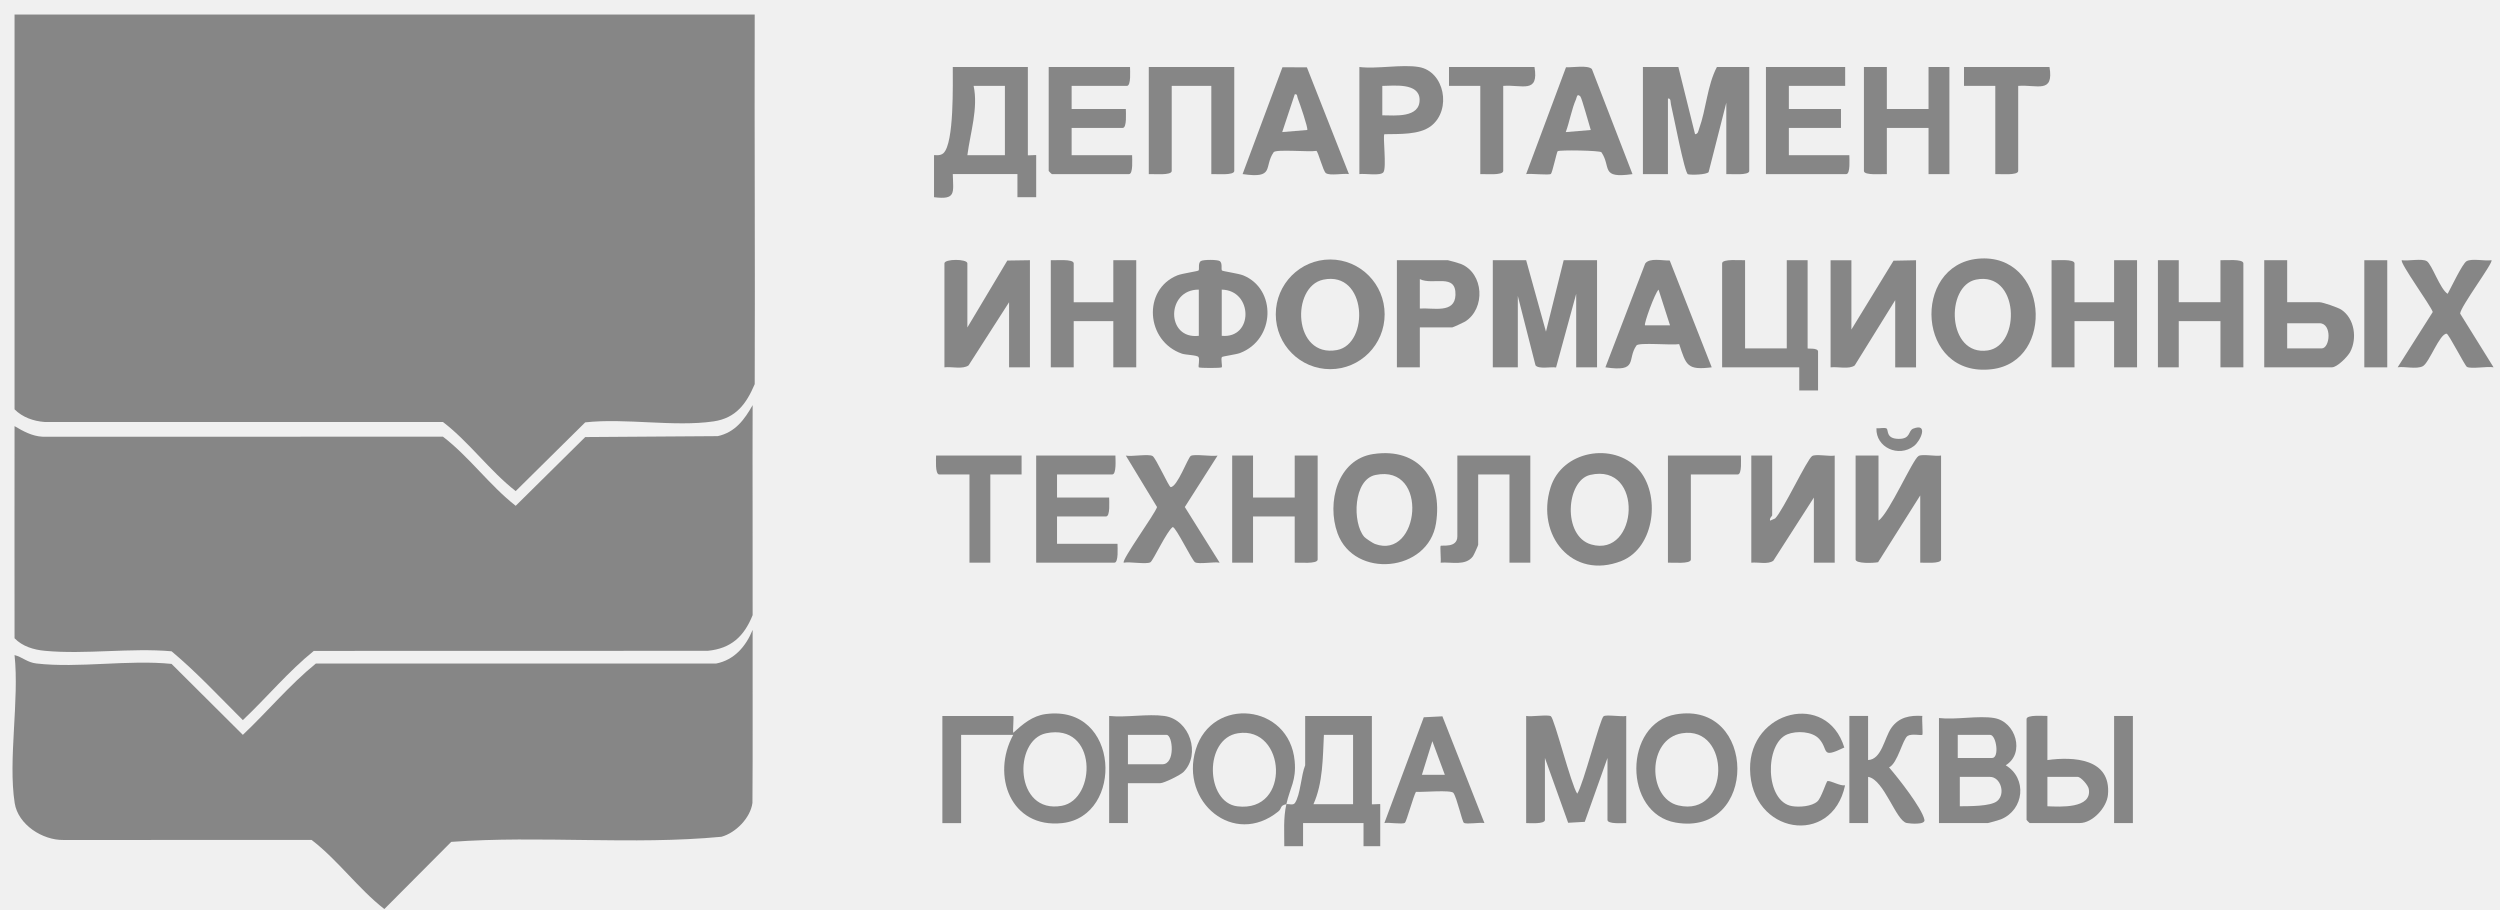
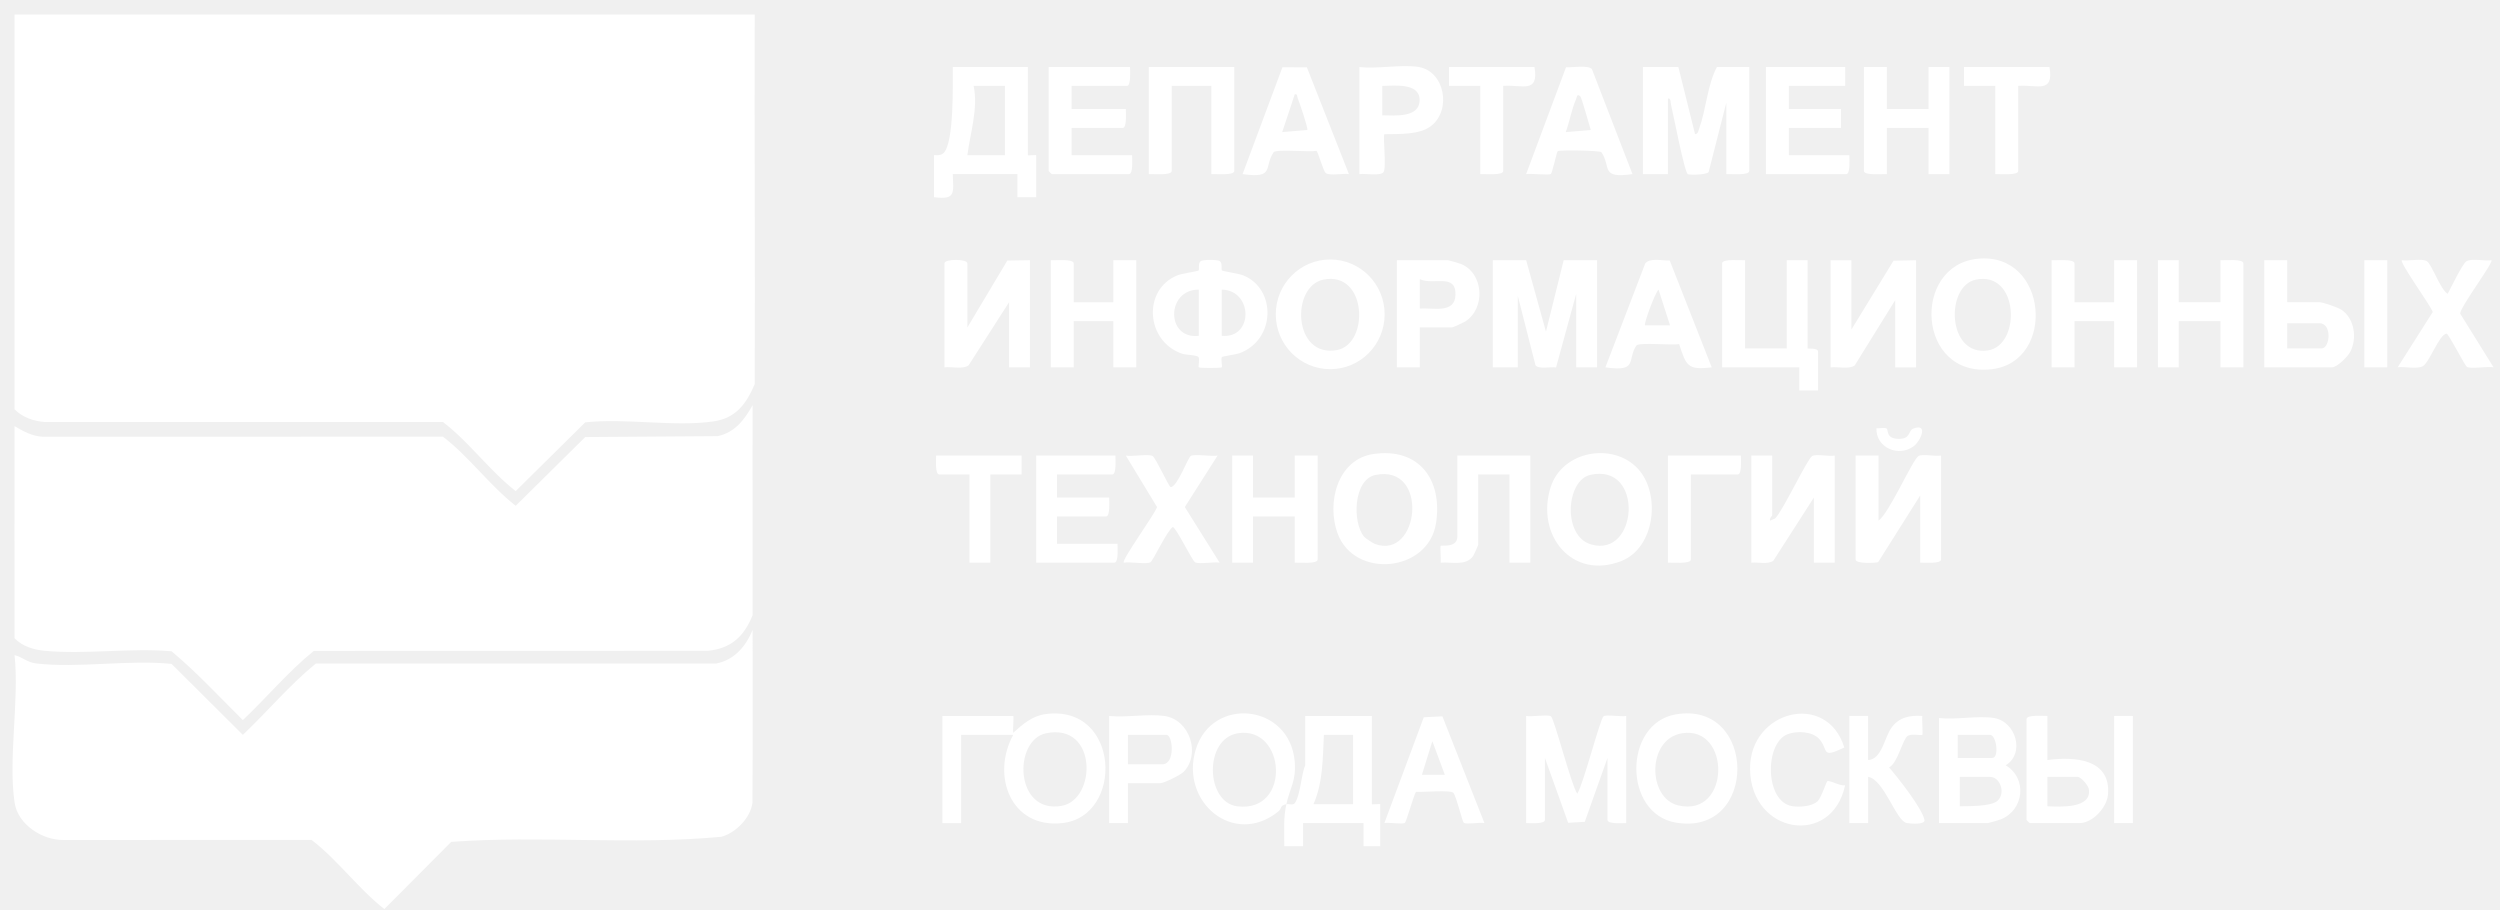
<svg xmlns="http://www.w3.org/2000/svg" width="132" height="48" viewBox="0 0 132 48" fill="none">
  <g clip-path="url(#clip0_83_1157)">
-     <path d="M39.849 20.282C39.409 21.318 38.861 22.076 37.673 22.25C35.6 22.552 33.026 22.065 30.899 22.301L27.228 25.93C25.856 24.859 24.769 23.339 23.388 22.281H2.36C1.774 22.239 1.189 22.036 0.768 21.613C0.771 14.665 0.766 7.713 0.768 0.766H39.849C39.83 7.269 39.873 13.778 39.849 20.282Z" fill="#868686" />
-     <path d="M39.739 32.479C39.288 33.604 38.603 34.241 37.371 34.363L16.568 34.368C15.231 35.446 14.086 36.828 12.822 38.022C11.583 36.792 10.398 35.507 9.058 34.388C6.896 34.198 4.499 34.564 2.367 34.363C1.783 34.308 1.187 34.133 0.768 33.7C0.76 29.968 0.77 26.231 0.768 22.499C1.223 22.768 1.701 23.034 2.25 23.059L23.388 23.057C24.77 24.114 25.856 25.635 27.229 26.706L30.9 23.077L37.896 23.028C38.813 22.829 39.307 22.159 39.739 21.391C39.726 25.085 39.748 28.785 39.739 32.479Z" fill="#868686" />
-     <path d="M39.729 42.396C39.621 43.192 38.844 43.976 38.09 44.182C33.377 44.627 28.527 44.105 23.825 44.451L20.293 47.998C18.92 46.927 17.834 45.407 16.453 44.349L3.352 44.351C2.25 44.369 0.953 43.547 0.775 42.399C0.42 40.114 1.026 36.965 0.768 34.588C1.21 34.705 1.428 34.974 1.924 35.032C4.141 35.288 6.792 34.822 9.058 35.054L12.822 38.8C14.122 37.569 15.305 36.15 16.678 35.034H37.815C38.776 34.846 39.387 34.121 39.739 33.258C39.731 36.302 39.753 39.351 39.729 42.396Z" fill="#868686" />
-     <path d="M53.499 38.802H50.747V43.46H49.757V37.804H53.499C53.544 37.804 53.467 38.569 53.499 38.691C54.003 38.234 54.508 37.796 55.214 37.703C59.146 37.179 59.362 43.104 56.086 43.46C53.361 43.755 52.326 40.94 53.498 38.802H53.499ZM55.231 38.717C53.483 39.08 53.566 42.999 56.062 42.547C57.905 42.214 57.952 38.153 55.231 38.717Z" fill="#868686" />
-     <path d="M80.581 37.802C80.855 37.86 81.725 37.714 81.887 37.818C82.068 37.935 82.958 41.448 83.278 41.907C83.595 41.44 84.489 37.935 84.67 37.818C84.825 37.718 85.606 37.857 85.865 37.802V43.459C85.682 43.459 84.875 43.523 84.875 43.292V40.021L83.676 43.393L82.798 43.443L81.572 40.021V43.292C81.572 43.523 80.764 43.459 80.581 43.459V37.802Z" fill="#868686" />
-     <path d="M67.921 42.461C68.055 42.432 68.273 42.542 68.374 42.395C68.662 41.975 68.702 40.905 68.913 40.41V37.804H72.435V42.462C72.435 42.484 72.876 42.44 72.876 42.462V44.679H71.994V43.459H68.802V44.679H67.81C67.814 43.907 67.754 43.212 67.92 42.461C67.547 42.541 67.715 42.669 67.486 42.853C65.147 44.735 62.296 42.348 63.134 39.58C63.992 36.746 68.082 37.151 68.359 40.188C68.452 41.214 68.114 41.583 67.92 42.461H67.921ZM65.361 38.716C63.555 39.004 63.653 42.367 65.331 42.574C68.197 42.925 67.895 38.313 65.361 38.716ZM71.444 38.801H69.902C69.841 40.02 69.854 41.337 69.351 42.461H71.442V38.801H71.444Z" fill="#868686" />
-     <path d="M105.296 37.913C106.439 38.105 106.932 39.775 105.902 40.407C107.051 41.097 106.875 42.759 105.65 43.26C105.566 43.295 105.003 43.457 104.965 43.457H102.378V37.912C103.264 38.017 104.451 37.771 105.296 37.912V37.913ZM103.369 40.021H105.185C105.578 40.021 105.411 38.8 105.075 38.8H103.369V40.021ZM103.479 42.571C103.939 42.563 105.108 42.588 105.456 42.291C105.91 41.906 105.626 41.02 105.074 41.02H103.478V42.572L103.479 42.571Z" fill="#868686" />
-     <path d="M88.479 37.719C92.787 36.98 92.851 44.184 88.479 43.433C85.696 42.955 85.714 38.194 88.479 37.719ZM88.809 38.717C86.947 39.019 86.984 42.142 88.609 42.525C91.386 43.181 91.403 38.297 88.809 38.717Z" fill="#868686" />
-     <path d="M61.48 37.803C62.828 37.995 63.412 39.83 62.489 40.76C62.325 40.924 61.457 41.352 61.26 41.352H59.554V43.459H58.563V37.803C59.471 37.896 60.602 37.679 61.48 37.803ZM59.555 40.354H61.371C62.07 40.354 61.925 38.801 61.592 38.801H59.555V40.354Z" fill="#868686" />
-     <path d="M98.635 37.802V40.131C99.359 40.097 99.493 38.954 99.865 38.43C100.264 37.869 100.839 37.759 101.499 37.801C101.47 37.977 101.539 38.761 101.499 38.8C101.454 38.845 100.939 38.724 100.727 38.854C100.461 39.016 100.201 40.3 99.742 40.519C100.196 41.039 101.493 42.682 101.611 43.289C101.664 43.564 100.84 43.487 100.676 43.455C100.104 43.344 99.483 41.159 98.637 41.018V43.457H97.646V37.801H98.637L98.635 37.802Z" fill="#868686" />
-     <path d="M95.959 42.315C96.175 42.118 96.429 41.245 96.497 41.238C96.678 41.22 97.161 41.508 97.42 41.466C96.726 44.742 92.444 44.041 92.403 40.611C92.366 37.518 96.46 36.467 97.379 39.469C96.11 40.079 96.575 39.596 96.053 39.016C95.688 38.611 94.857 38.575 94.37 38.773C93.162 39.263 93.185 42.326 94.622 42.564C95.003 42.627 95.663 42.584 95.958 42.314L95.959 42.315Z" fill="#868686" />
-     <path d="M108.103 37.802V40.131C109.488 39.942 111.471 40.044 111.301 41.96C111.241 42.64 110.486 43.457 109.809 43.457H107.167C107.155 43.457 107.002 43.303 107.002 43.29V37.968C107.002 37.724 107.897 37.809 108.103 37.801V37.802ZM108.103 42.571C108.758 42.597 110.474 42.71 110.288 41.656C110.251 41.453 109.869 41.019 109.699 41.019H108.103V42.571Z" fill="#868686" />
-     <path d="M76.159 37.822L78.378 43.458C78.135 43.408 77.442 43.541 77.293 43.444C77.202 43.386 76.921 42.105 76.739 41.864C76.611 41.697 75.098 41.833 74.761 41.811C74.633 42.027 74.253 43.397 74.18 43.444C74.03 43.541 73.337 43.408 73.095 43.458L75.175 37.872L76.159 37.822ZM76.287 40.908L75.628 39.135L75.077 40.908H76.287Z" fill="#868686" />
-     <path d="M112.616 37.803H111.625V43.459H112.616V37.803Z" fill="#868686" />
-     <path d="M88.618 3.537L89.499 7.086C89.665 7.069 89.668 6.921 89.712 6.802C90.088 5.772 90.141 4.507 90.653 3.537H92.36V9.026C92.36 9.281 91.37 9.178 91.149 9.193V5.423L90.216 9.085C90.112 9.225 89.295 9.248 89.124 9.2C88.944 9.15 88.349 6.002 88.23 5.534C88.198 5.407 88.236 5.175 88.067 5.201V9.193H86.746V3.537H88.618Z" fill="#868686" />
-     <path d="M54.271 3.537V8.195C54.271 8.217 54.711 8.173 54.711 8.195V10.412H53.72V9.192H50.307C50.335 10.194 50.487 10.559 49.316 10.412V8.195C49.316 8.17 49.631 8.258 49.814 8.087C50.388 7.553 50.302 4.374 50.307 3.537H54.27H54.271ZM53.059 4.535H51.407C51.66 5.71 51.229 7.017 51.077 8.195H53.059V4.535Z" fill="#868686" />
-     <path d="M59.665 3.537C59.665 3.722 59.729 4.535 59.5 4.535H56.582V5.756H59.444C59.444 5.94 59.508 6.754 59.279 6.754H56.582V8.195H59.775C59.775 8.38 59.839 9.193 59.61 9.193H55.537C55.525 9.193 55.371 9.039 55.371 9.026V3.537H59.665Z" fill="#868686" />
-     <path d="M65.169 3.537V9.026C65.169 9.281 64.179 9.178 63.958 9.193V4.535H61.867V9.026C61.867 9.281 60.877 9.178 60.656 9.193V3.537H65.17H65.169Z" fill="#868686" />
-     <path d="M97.425 3.537V4.535H94.452V5.756H97.204V6.754H94.452V8.195H97.645C97.645 8.38 97.709 9.193 97.48 9.193H93.242V3.537H97.425Z" fill="#868686" />
-     <path d="M99.626 3.537V5.754H101.827V3.537H102.928V9.193H101.827V6.754H99.626V9.193C99.406 9.178 98.415 9.281 98.415 9.026V3.537H99.626Z" fill="#868686" />
-     <path d="M86.195 9.193C84.473 9.442 85.088 8.821 84.556 8.04C84.49 7.943 82.331 7.908 82.243 7.985C82.197 8.026 81.963 9.115 81.889 9.181C81.794 9.266 80.815 9.149 80.58 9.193L82.685 3.552C83.021 3.571 83.837 3.424 84.052 3.646L86.195 9.193ZM83.442 5.091C83.256 4.909 83.256 5.148 83.212 5.247C82.989 5.745 82.868 6.447 82.672 6.975L83.993 6.864C83.91 6.608 83.517 5.167 83.442 5.09V5.091Z" fill="#868686" />
-     <path d="M69.004 3.556L71.223 9.192C70.925 9.14 70.23 9.294 70.008 9.142C69.859 9.041 69.596 7.991 69.504 7.966C69.145 8.038 67.366 7.864 67.247 8.039C66.716 8.82 67.331 9.442 65.609 9.192L67.713 3.551L69.003 3.556H69.004ZM69.022 6.864C69.086 6.792 68.611 5.41 68.525 5.201C68.481 5.096 68.514 4.947 68.363 4.98L67.701 6.974L69.022 6.863V6.864Z" fill="#868686" />
-     <path d="M74.912 3.538C76.273 3.766 76.654 5.788 75.572 6.643C74.948 7.135 73.861 7.068 73.095 7.086C73.006 7.177 73.219 8.84 73.048 9.09C72.899 9.306 72.061 9.148 71.775 9.193V3.538C72.727 3.651 74.005 3.387 74.913 3.538H74.912ZM72.985 6.089C73.648 6.094 74.977 6.238 74.955 5.254C74.934 4.355 73.585 4.531 72.985 4.536V6.089Z" fill="#868686" />
-     <path d="M108.213 3.537C108.454 4.969 107.554 4.456 106.561 4.535V9.026C106.561 9.281 105.571 9.178 105.351 9.193V4.535H103.699V3.537H108.213Z" fill="#868686" />
-     <path d="M81.021 3.537C81.262 4.969 80.362 4.456 79.37 4.535V9.026C79.37 9.281 78.379 9.178 78.159 9.193V4.535H76.507V3.537H81.021Z" fill="#868686" />
-     <path d="M99.612 22.627C99.722 22.697 99.561 23.16 100.235 23.172C100.91 23.184 100.734 22.74 101.021 22.63C101.838 22.317 101.408 23.283 101.055 23.551C100.248 24.167 99.039 23.635 99.075 22.611C99.225 22.633 99.504 22.558 99.612 22.625V22.627Z" fill="#868686" />
-     <path d="M99.185 24.052V27.489C99.748 27.104 100.986 24.259 101.3 24.075C101.499 23.958 102.204 24.108 102.488 24.052V29.541C102.488 29.785 101.594 29.7 101.388 29.708V26.159L99.164 29.684C98.951 29.732 97.976 29.773 97.976 29.541V24.052H99.186H99.185Z" fill="#868686" />
-     <path d="M93.571 24.053V27.213C93.571 27.242 93.414 27.362 93.461 27.49L93.728 27.373C94.143 26.963 95.421 24.232 95.684 24.077C95.883 23.96 96.59 24.11 96.873 24.054V29.71H95.772V26.272L93.633 29.606C93.34 29.819 92.826 29.669 92.469 29.71V24.054H93.57L93.571 24.053Z" fill="#868686" />
-     <path d="M72.519 23.972C74.921 23.619 76.182 25.333 75.821 27.631C75.414 30.22 71.502 30.581 70.621 28.154C70.037 26.548 70.614 24.25 72.519 23.971V23.972ZM72.03 28.344C72.096 28.422 72.488 28.68 72.593 28.719C74.953 29.598 75.48 24.489 72.626 25.078C71.45 25.32 71.394 27.597 72.03 28.344Z" fill="#868686" />
-     <path d="M86.488 24.756C87.702 26.081 87.39 28.916 85.612 29.62C83.019 30.644 81.079 28.265 81.869 25.739C82.478 23.789 85.178 23.329 86.488 24.756ZM83.962 25.075C82.689 25.369 82.485 28.304 84.012 28.747C86.507 29.472 86.818 24.417 83.962 25.075Z" fill="#868686" />
-     <path d="M66.16 24.053V26.27H68.361V24.053H69.572V29.542C69.572 29.797 68.581 29.693 68.361 29.709V27.269H66.16V29.709H65.059V24.053H66.16Z" fill="#868686" />
-     <path d="M58.894 24.053C58.894 24.237 58.958 25.051 58.728 25.051H55.811V26.271H58.563C58.563 26.456 58.627 27.269 58.398 27.269H55.811V28.711H59.004C59.004 28.895 59.068 29.709 58.839 29.709H54.71V24.053H58.894Z" fill="#868686" />
-     <path d="M80.801 24.053V29.709H79.7V25.051H78.048V28.765C78.048 28.799 77.82 29.306 77.771 29.373C77.382 29.899 76.62 29.66 76.066 29.709C76.094 29.544 76.027 28.861 76.067 28.822C76.125 28.766 76.948 28.954 76.948 28.322V24.053H80.801Z" fill="#868686" />
-     <path d="M60.854 24.076C61.035 24.184 61.718 25.718 61.812 25.718C62.163 25.718 62.714 24.173 62.874 24.072C63.053 23.958 63.995 24.115 64.288 24.055L62.558 26.771L64.397 29.709C64.099 29.649 63.303 29.807 63.098 29.687C62.936 29.591 62.089 27.827 61.92 27.827C61.608 28.04 60.888 29.601 60.742 29.687C60.526 29.812 59.651 29.644 59.334 29.71C59.199 29.585 60.983 27.135 61.092 26.773L59.444 24.056C59.758 24.119 60.642 23.954 60.854 24.078V24.076Z" fill="#868686" />
-     <path d="M53.94 24.053V25.051H52.289V29.709H51.188V25.051H49.592C49.362 25.051 49.426 24.237 49.426 24.053H53.94Z" fill="#868686" />
-     <path d="M91.919 24.053C91.919 24.237 91.983 25.051 91.754 25.051H89.277V29.542C89.277 29.797 88.287 29.693 88.067 29.709V24.053H91.919Z" fill="#868686" />
-     <path d="M80.581 13.74L81.627 17.511L82.562 13.74H84.324V19.396H83.223V15.515L82.16 19.402C81.884 19.357 81.235 19.505 81.074 19.288L80.141 15.626V19.396H78.82V13.74H80.581Z" fill="#868686" />
-     <path d="M64.52 14.281C64.559 14.324 65.397 14.44 65.641 14.539C67.408 15.259 67.347 17.928 65.467 18.642C65.274 18.715 64.55 18.813 64.519 18.851C64.448 18.938 64.552 19.348 64.508 19.395C64.466 19.44 63.337 19.44 63.296 19.395C63.255 19.351 63.357 18.978 63.282 18.855C63.216 18.746 62.602 18.741 62.414 18.676C60.495 18.017 60.315 15.29 62.164 14.539C62.407 14.44 63.244 14.324 63.284 14.281C63.34 14.22 63.245 13.898 63.399 13.787C63.517 13.701 64.288 13.701 64.406 13.787C64.559 13.898 64.464 14.22 64.52 14.281ZM63.297 15.292C61.569 15.278 61.553 17.939 63.297 17.731V15.292ZM64.508 15.292V17.731C66.196 17.89 66.162 15.322 64.508 15.292Z" fill="#868686" />
-     <path d="M51.078 17.288L53.187 13.757L54.38 13.739V19.395H53.279V15.958L51.14 19.292C50.834 19.513 50.244 19.348 49.866 19.395V13.906C49.866 13.662 51.077 13.662 51.077 13.906V17.288H51.078Z" fill="#868686" />
-     <path d="M97.754 13.74V17.4L99.978 13.765L101.167 13.741V19.397H100.067V15.849L97.929 19.295C97.631 19.515 97.027 19.349 96.655 19.397V13.741H97.755L97.754 13.74Z" fill="#868686" />
-     <path d="M92.14 13.739V18.396H94.341V13.739H95.442V18.396C95.442 18.427 95.993 18.352 95.993 18.563V20.615H95.001V19.395H90.928V13.905C90.928 13.651 91.918 13.754 92.139 13.739H92.14Z" fill="#868686" />
-     <path d="M104.446 13.659C108.139 13.319 108.57 19.085 105.173 19.494C101.192 19.974 100.917 13.985 104.446 13.659ZM104.33 14.764C102.699 15.098 102.805 18.822 104.957 18.503C106.723 18.241 106.615 14.296 104.33 14.764Z" fill="#868686" />
-     <path d="M73.109 16.596C73.109 18.196 71.823 19.492 70.235 19.492C68.647 19.492 67.361 18.196 67.361 16.596C67.361 14.997 68.647 13.701 70.235 13.701C71.823 13.701 73.109 14.997 73.109 16.596ZM69.872 14.765C68.15 15.122 68.27 18.908 70.592 18.483C72.318 18.166 72.189 14.285 69.872 14.765Z" fill="#868686" />
-     <path d="M109.534 15.958H111.625V13.74H112.836V19.396H111.625V16.957H109.534V19.396H108.323V13.74C108.543 13.756 109.534 13.653 109.534 13.907V15.959V15.958Z" fill="#868686" />
-     <path d="M56.692 15.958H58.783V13.74H59.994V19.396H58.783V16.957H56.692V19.396H55.482V13.74C55.702 13.756 56.692 13.653 56.692 13.907V15.959V15.958Z" fill="#868686" />
-     <path d="M115.038 13.739V15.956H117.24V13.739C117.46 13.754 118.45 13.651 118.45 13.905V19.395H117.24V16.955H115.038V19.395H113.938V13.739H115.038Z" fill="#868686" />
-     <path d="M120.763 13.739V15.957H122.469C122.641 15.957 123.44 16.232 123.62 16.35C124.326 16.815 124.468 17.873 124.088 18.585C123.954 18.836 123.4 19.394 123.129 19.394H119.552V13.738H120.763V13.739ZM120.763 18.397H122.58C123.031 18.397 123.146 17.067 122.469 17.067H120.763V18.397Z" fill="#868686" />
-     <path d="M88.162 13.755L90.379 19.395C89.08 19.556 89.032 19.295 88.66 18.169C88.299 18.241 86.525 18.066 86.404 18.242C85.889 18.982 86.526 19.657 84.765 19.395L86.866 13.916C87.095 13.595 87.79 13.77 88.162 13.755ZM88.177 17.177L87.572 15.293C87.381 15.462 86.783 17.107 86.856 17.177H88.176H88.177Z" fill="#868686" />
-     <path d="M74.967 17.289V19.396H73.756V13.74H76.453C76.491 13.74 77.054 13.902 77.138 13.937C78.35 14.433 78.447 16.29 77.358 16.979C77.273 17.032 76.712 17.288 76.675 17.288H74.968L74.967 17.289ZM74.967 14.738V16.291C75.671 16.24 76.818 16.576 76.849 15.572C76.885 14.399 75.677 15.082 74.967 14.738Z" fill="#868686" />
-     <path d="M129.237 15.512C129.408 15.201 130.014 13.925 130.23 13.794C130.504 13.629 131.207 13.796 131.55 13.739C131.673 13.846 129.9 16.204 129.896 16.558L131.66 19.394C131.344 19.329 130.467 19.497 130.252 19.37C130.144 19.307 129.285 17.619 129.182 17.619C128.808 17.616 128.258 19.172 127.919 19.339C127.579 19.506 126.97 19.339 126.597 19.392L128.45 16.473C128.341 16.134 126.686 13.86 126.817 13.739C127.152 13.796 127.877 13.63 128.139 13.792C128.401 13.954 128.849 15.291 129.236 15.512H129.237Z" fill="#868686" />
-     <path d="M126.047 13.74H124.836V19.396H126.047V13.74Z" fill="#868686" />
+     <path d="M39.849 20.282C39.409 21.318 38.861 22.076 37.673 22.25C35.6 22.552 33.026 22.065 30.899 22.301L27.228 25.93C25.856 24.859 24.769 23.339 23.388 22.281H2.36C1.774 22.239 1.189 22.036 0.768 21.613C0.771 14.665 0.766 7.713 0.768 0.766H39.849C39.83 7.269 39.873 13.778 39.849 20.282Z" fill="#ffffff" />
+     <path d="M39.739 32.479C39.288 33.604 38.603 34.241 37.371 34.363L16.568 34.368C15.231 35.446 14.086 36.828 12.822 38.022C11.583 36.792 10.398 35.507 9.058 34.388C6.896 34.198 4.499 34.564 2.367 34.363C1.783 34.308 1.187 34.133 0.768 33.7C0.76 29.968 0.77 26.231 0.768 22.499C1.223 22.768 1.701 23.034 2.25 23.059L23.388 23.057C24.77 24.114 25.856 25.635 27.229 26.706L30.9 23.077L37.896 23.028C38.813 22.829 39.307 22.159 39.739 21.391C39.726 25.085 39.748 28.785 39.739 32.479Z" fill="#ffffff" />
+     <path d="M39.729 42.396C39.621 43.192 38.844 43.976 38.09 44.182C33.377 44.627 28.527 44.105 23.825 44.451L20.293 47.998C18.92 46.927 17.834 45.407 16.453 44.349L3.352 44.351C2.25 44.369 0.953 43.547 0.775 42.399C0.42 40.114 1.026 36.965 0.768 34.588C1.21 34.705 1.428 34.974 1.924 35.032C4.141 35.288 6.792 34.822 9.058 35.054L12.822 38.8C14.122 37.569 15.305 36.15 16.678 35.034H37.815C38.776 34.846 39.387 34.121 39.739 33.258C39.731 36.302 39.753 39.351 39.729 42.396Z" fill="#ffffff" />
+     <path d="M53.499 38.802H50.747V43.46H49.757V37.804H53.499C53.544 37.804 53.467 38.569 53.499 38.691C54.003 38.234 54.508 37.796 55.214 37.703C59.146 37.179 59.362 43.104 56.086 43.46C53.361 43.755 52.326 40.94 53.498 38.802H53.499ZM55.231 38.717C53.483 39.08 53.566 42.999 56.062 42.547C57.905 42.214 57.952 38.153 55.231 38.717Z" fill="#ffffff" />
+     <path d="M80.581 37.802C80.855 37.86 81.725 37.714 81.887 37.818C82.068 37.935 82.958 41.448 83.278 41.907C83.595 41.44 84.489 37.935 84.67 37.818C84.825 37.718 85.606 37.857 85.865 37.802V43.459C85.682 43.459 84.875 43.523 84.875 43.292V40.021L83.676 43.393L82.798 43.443L81.572 40.021V43.292C81.572 43.523 80.764 43.459 80.581 43.459V37.802Z" fill="#ffffff" />
+     <path d="M67.921 42.461C68.055 42.432 68.273 42.542 68.374 42.395C68.662 41.975 68.702 40.905 68.913 40.41V37.804H72.435V42.462C72.435 42.484 72.876 42.44 72.876 42.462V44.679H71.994V43.459H68.802V44.679H67.81C67.814 43.907 67.754 43.212 67.92 42.461C67.547 42.541 67.715 42.669 67.486 42.853C65.147 44.735 62.296 42.348 63.134 39.58C63.992 36.746 68.082 37.151 68.359 40.188C68.452 41.214 68.114 41.583 67.92 42.461H67.921ZM65.361 38.716C63.555 39.004 63.653 42.367 65.331 42.574C68.197 42.925 67.895 38.313 65.361 38.716ZM71.444 38.801H69.902C69.841 40.02 69.854 41.337 69.351 42.461H71.442V38.801H71.444Z" fill="#ffffff" />
+     <path d="M105.296 37.913C106.439 38.105 106.932 39.775 105.902 40.407C107.051 41.097 106.875 42.759 105.65 43.26C105.566 43.295 105.003 43.457 104.965 43.457H102.378V37.912C103.264 38.017 104.451 37.771 105.296 37.912V37.913ZM103.369 40.021H105.185C105.578 40.021 105.411 38.8 105.075 38.8H103.369V40.021ZM103.479 42.571C103.939 42.563 105.108 42.588 105.456 42.291C105.91 41.906 105.626 41.02 105.074 41.02H103.478V42.572L103.479 42.571Z" fill="#ffffff" />
+     <path d="M88.479 37.719C92.787 36.98 92.851 44.184 88.479 43.433C85.696 42.955 85.714 38.194 88.479 37.719ZM88.809 38.717C86.947 39.019 86.984 42.142 88.609 42.525C91.386 43.181 91.403 38.297 88.809 38.717Z" fill="#ffffff" />
+     <path d="M61.48 37.803C62.828 37.995 63.412 39.83 62.489 40.76C62.325 40.924 61.457 41.352 61.26 41.352H59.554V43.459H58.563V37.803C59.471 37.896 60.602 37.679 61.48 37.803ZM59.555 40.354H61.371C62.07 40.354 61.925 38.801 61.592 38.801H59.555V40.354Z" fill="#ffffff" />
+     <path d="M98.635 37.802V40.131C99.359 40.097 99.493 38.954 99.865 38.43C100.264 37.869 100.839 37.759 101.499 37.801C101.47 37.977 101.539 38.761 101.499 38.8C101.454 38.845 100.939 38.724 100.727 38.854C100.461 39.016 100.201 40.3 99.742 40.519C100.196 41.039 101.493 42.682 101.611 43.289C101.664 43.564 100.84 43.487 100.676 43.455C100.104 43.344 99.483 41.159 98.637 41.018V43.457H97.646V37.801H98.637L98.635 37.802Z" fill="#ffffff" />
+     <path d="M95.959 42.315C96.175 42.118 96.429 41.245 96.497 41.238C96.678 41.22 97.161 41.508 97.42 41.466C96.726 44.742 92.444 44.041 92.403 40.611C92.366 37.518 96.46 36.467 97.379 39.469C96.11 40.079 96.575 39.596 96.053 39.016C95.688 38.611 94.857 38.575 94.37 38.773C93.162 39.263 93.185 42.326 94.622 42.564C95.003 42.627 95.663 42.584 95.958 42.314L95.959 42.315Z" fill="#ffffff" />
+     <path d="M108.103 37.802V40.131C109.488 39.942 111.471 40.044 111.301 41.96C111.241 42.64 110.486 43.457 109.809 43.457H107.167C107.155 43.457 107.002 43.303 107.002 43.29V37.968C107.002 37.724 107.897 37.809 108.103 37.801V37.802ZM108.103 42.571C108.758 42.597 110.474 42.71 110.288 41.656C110.251 41.453 109.869 41.019 109.699 41.019H108.103V42.571Z" fill="#ffffff" />
+     <path d="M76.159 37.822L78.378 43.458C78.135 43.408 77.442 43.541 77.293 43.444C77.202 43.386 76.921 42.105 76.739 41.864C76.611 41.697 75.098 41.833 74.761 41.811C74.633 42.027 74.253 43.397 74.18 43.444C74.03 43.541 73.337 43.408 73.095 43.458L75.175 37.872L76.159 37.822ZM76.287 40.908L75.628 39.135L75.077 40.908H76.287Z" fill="#ffffff" />
+     <path d="M112.616 37.803H111.625V43.459H112.616V37.803Z" fill="#ffffff" />
+     <path d="M88.618 3.537L89.499 7.086C89.665 7.069 89.668 6.921 89.712 6.802C90.088 5.772 90.141 4.507 90.653 3.537H92.36V9.026C92.36 9.281 91.37 9.178 91.149 9.193V5.423L90.216 9.085C90.112 9.225 89.295 9.248 89.124 9.2C88.944 9.15 88.349 6.002 88.23 5.534C88.198 5.407 88.236 5.175 88.067 5.201V9.193H86.746V3.537H88.618Z" fill="#ffffff" />
+     <path d="M54.271 3.537V8.195C54.271 8.217 54.711 8.173 54.711 8.195V10.412H53.72V9.192H50.307C50.335 10.194 50.487 10.559 49.316 10.412V8.195C49.316 8.17 49.631 8.258 49.814 8.087C50.388 7.553 50.302 4.374 50.307 3.537H54.27H54.271ZM53.059 4.535H51.407C51.66 5.71 51.229 7.017 51.077 8.195H53.059V4.535Z" fill="#ffffff" />
+     <path d="M59.665 3.537C59.665 3.722 59.729 4.535 59.5 4.535H56.582V5.756H59.444C59.444 5.94 59.508 6.754 59.279 6.754H56.582V8.195H59.775C59.775 8.38 59.839 9.193 59.61 9.193H55.537C55.525 9.193 55.371 9.039 55.371 9.026V3.537H59.665Z" fill="#ffffff" />
+     <path d="M65.169 3.537V9.026C65.169 9.281 64.179 9.178 63.958 9.193V4.535H61.867V9.026C61.867 9.281 60.877 9.178 60.656 9.193V3.537H65.17H65.169Z" fill="#ffffff" />
+     <path d="M97.425 3.537V4.535H94.452V5.756H97.204V6.754H94.452V8.195H97.645C97.645 8.38 97.709 9.193 97.48 9.193H93.242V3.537H97.425Z" fill="#ffffff" />
+     <path d="M99.626 3.537V5.754H101.827V3.537H102.928V9.193H101.827V6.754H99.626V9.193C99.406 9.178 98.415 9.281 98.415 9.026V3.537H99.626Z" fill="#ffffff" />
+     <path d="M86.195 9.193C84.473 9.442 85.088 8.821 84.556 8.04C84.49 7.943 82.331 7.908 82.243 7.985C82.197 8.026 81.963 9.115 81.889 9.181C81.794 9.266 80.815 9.149 80.58 9.193L82.685 3.552C83.021 3.571 83.837 3.424 84.052 3.646L86.195 9.193ZM83.442 5.091C83.256 4.909 83.256 5.148 83.212 5.247C82.989 5.745 82.868 6.447 82.672 6.975L83.993 6.864C83.91 6.608 83.517 5.167 83.442 5.09V5.091Z" fill="#ffffff" />
+     <path d="M69.004 3.556L71.223 9.192C70.925 9.14 70.23 9.294 70.008 9.142C69.859 9.041 69.596 7.991 69.504 7.966C69.145 8.038 67.366 7.864 67.247 8.039C66.716 8.82 67.331 9.442 65.609 9.192L67.713 3.551L69.003 3.556H69.004ZM69.022 6.864C69.086 6.792 68.611 5.41 68.525 5.201C68.481 5.096 68.514 4.947 68.363 4.98L67.701 6.974L69.022 6.863V6.864Z" fill="#ffffff" />
+     <path d="M74.912 3.538C76.273 3.766 76.654 5.788 75.572 6.643C74.948 7.135 73.861 7.068 73.095 7.086C73.006 7.177 73.219 8.84 73.048 9.09C72.899 9.306 72.061 9.148 71.775 9.193V3.538C72.727 3.651 74.005 3.387 74.913 3.538H74.912ZM72.985 6.089C73.648 6.094 74.977 6.238 74.955 5.254C74.934 4.355 73.585 4.531 72.985 4.536V6.089Z" fill="#ffffff" />
+     <path d="M108.213 3.537C108.454 4.969 107.554 4.456 106.561 4.535V9.026C106.561 9.281 105.571 9.178 105.351 9.193V4.535H103.699V3.537H108.213Z" fill="#ffffff" />
+     <path d="M81.021 3.537C81.262 4.969 80.362 4.456 79.37 4.535V9.026C79.37 9.281 78.379 9.178 78.159 9.193V4.535H76.507V3.537H81.021Z" fill="#ffffff" />
+     <path d="M99.612 22.627C99.722 22.697 99.561 23.16 100.235 23.172C100.91 23.184 100.734 22.74 101.021 22.63C101.838 22.317 101.408 23.283 101.055 23.551C100.248 24.167 99.039 23.635 99.075 22.611C99.225 22.633 99.504 22.558 99.612 22.625V22.627Z" fill="#ffffff" />
+     <path d="M99.185 24.052V27.489C99.748 27.104 100.986 24.259 101.3 24.075C101.499 23.958 102.204 24.108 102.488 24.052V29.541C102.488 29.785 101.594 29.7 101.388 29.708V26.159L99.164 29.684C98.951 29.732 97.976 29.773 97.976 29.541V24.052H99.186H99.185Z" fill="#ffffff" />
+     <path d="M93.571 24.053V27.213C93.571 27.242 93.414 27.362 93.461 27.49L93.728 27.373C94.143 26.963 95.421 24.232 95.684 24.077C95.883 23.96 96.59 24.11 96.873 24.054V29.71H95.772V26.272L93.633 29.606C93.34 29.819 92.826 29.669 92.469 29.71V24.054H93.57L93.571 24.053Z" fill="#ffffff" />
+     <path d="M72.519 23.972C74.921 23.619 76.182 25.333 75.821 27.631C75.414 30.22 71.502 30.581 70.621 28.154C70.037 26.548 70.614 24.25 72.519 23.971V23.972ZM72.03 28.344C72.096 28.422 72.488 28.68 72.593 28.719C74.953 29.598 75.48 24.489 72.626 25.078C71.45 25.32 71.394 27.597 72.03 28.344Z" fill="#ffffff" />
+     <path d="M86.488 24.756C87.702 26.081 87.39 28.916 85.612 29.62C83.019 30.644 81.079 28.265 81.869 25.739C82.478 23.789 85.178 23.329 86.488 24.756ZM83.962 25.075C82.689 25.369 82.485 28.304 84.012 28.747C86.507 29.472 86.818 24.417 83.962 25.075Z" fill="#ffffff" />
+     <path d="M66.16 24.053V26.27H68.361V24.053H69.572V29.542C69.572 29.797 68.581 29.693 68.361 29.709V27.269H66.16V29.709H65.059V24.053H66.16Z" fill="#ffffff" />
+     <path d="M58.894 24.053C58.894 24.237 58.958 25.051 58.728 25.051H55.811V26.271H58.563C58.563 26.456 58.627 27.269 58.398 27.269H55.811V28.711H59.004C59.004 28.895 59.068 29.709 58.839 29.709H54.71V24.053H58.894Z" fill="#ffffff" />
+     <path d="M80.801 24.053V29.709H79.7V25.051H78.048V28.765C78.048 28.799 77.82 29.306 77.771 29.373C77.382 29.899 76.62 29.66 76.066 29.709C76.094 29.544 76.027 28.861 76.067 28.822C76.125 28.766 76.948 28.954 76.948 28.322V24.053H80.801Z" fill="#ffffff" />
+     <path d="M60.854 24.076C61.035 24.184 61.718 25.718 61.812 25.718C62.163 25.718 62.714 24.173 62.874 24.072C63.053 23.958 63.995 24.115 64.288 24.055L62.558 26.771L64.397 29.709C64.099 29.649 63.303 29.807 63.098 29.687C62.936 29.591 62.089 27.827 61.92 27.827C61.608 28.04 60.888 29.601 60.742 29.687C60.526 29.812 59.651 29.644 59.334 29.71C59.199 29.585 60.983 27.135 61.092 26.773L59.444 24.056C59.758 24.119 60.642 23.954 60.854 24.078V24.076Z" fill="#ffffff" />
+     <path d="M53.94 24.053V25.051H52.289V29.709H51.188V25.051H49.592C49.362 25.051 49.426 24.237 49.426 24.053H53.94Z" fill="#ffffff" />
+     <path d="M91.919 24.053C91.919 24.237 91.983 25.051 91.754 25.051H89.277V29.542C89.277 29.797 88.287 29.693 88.067 29.709V24.053H91.919Z" fill="#ffffff" />
+     <path d="M80.581 13.74L81.627 17.511L82.562 13.74H84.324V19.396H83.223V15.515L82.16 19.402C81.884 19.357 81.235 19.505 81.074 19.288L80.141 15.626V19.396H78.82V13.74H80.581Z" fill="#ffffff" />
+     <path d="M64.52 14.281C64.559 14.324 65.397 14.44 65.641 14.539C67.408 15.259 67.347 17.928 65.467 18.642C65.274 18.715 64.55 18.813 64.519 18.851C64.448 18.938 64.552 19.348 64.508 19.395C64.466 19.44 63.337 19.44 63.296 19.395C63.255 19.351 63.357 18.978 63.282 18.855C63.216 18.746 62.602 18.741 62.414 18.676C60.495 18.017 60.315 15.29 62.164 14.539C62.407 14.44 63.244 14.324 63.284 14.281C63.34 14.22 63.245 13.898 63.399 13.787C63.517 13.701 64.288 13.701 64.406 13.787C64.559 13.898 64.464 14.22 64.52 14.281ZM63.297 15.292C61.569 15.278 61.553 17.939 63.297 17.731V15.292ZM64.508 15.292V17.731C66.196 17.89 66.162 15.322 64.508 15.292Z" fill="#ffffff" />
+     <path d="M51.078 17.288L53.187 13.757L54.38 13.739V19.395H53.279V15.958L51.14 19.292C50.834 19.513 50.244 19.348 49.866 19.395V13.906C49.866 13.662 51.077 13.662 51.077 13.906V17.288H51.078Z" fill="#ffffff" />
+     <path d="M97.754 13.74V17.4L99.978 13.765L101.167 13.741V19.397H100.067V15.849L97.929 19.295C97.631 19.515 97.027 19.349 96.655 19.397V13.741H97.755L97.754 13.74Z" fill="#ffffff" />
+     <path d="M92.14 13.739V18.396H94.341V13.739H95.442V18.396C95.442 18.427 95.993 18.352 95.993 18.563V20.615H95.001V19.395H90.928V13.905C90.928 13.651 91.918 13.754 92.139 13.739H92.14Z" fill="#ffffff" />
+     <path d="M104.446 13.659C108.139 13.319 108.57 19.085 105.173 19.494C101.192 19.974 100.917 13.985 104.446 13.659ZM104.33 14.764C102.699 15.098 102.805 18.822 104.957 18.503C106.723 18.241 106.615 14.296 104.33 14.764Z" fill="#ffffff" />
+     <path d="M73.109 16.596C73.109 18.196 71.823 19.492 70.235 19.492C68.647 19.492 67.361 18.196 67.361 16.596C67.361 14.997 68.647 13.701 70.235 13.701C71.823 13.701 73.109 14.997 73.109 16.596ZM69.872 14.765C68.15 15.122 68.27 18.908 70.592 18.483C72.318 18.166 72.189 14.285 69.872 14.765Z" fill="#ffffff" />
+     <path d="M109.534 15.958H111.625V13.74H112.836V19.396H111.625V16.957H109.534V19.396H108.323V13.74C108.543 13.756 109.534 13.653 109.534 13.907V15.959V15.958Z" fill="#ffffff" />
+     <path d="M56.692 15.958H58.783V13.74H59.994V19.396H58.783V16.957H56.692V19.396H55.482V13.74C55.702 13.756 56.692 13.653 56.692 13.907V15.959V15.958Z" fill="#ffffff" />
+     <path d="M115.038 13.739V15.956H117.24V13.739C117.46 13.754 118.45 13.651 118.45 13.905V19.395H117.24V16.955H115.038V19.395H113.938V13.739H115.038Z" fill="#ffffff" />
+     <path d="M120.763 13.739V15.957H122.469C122.641 15.957 123.44 16.232 123.62 16.35C124.326 16.815 124.468 17.873 124.088 18.585C123.954 18.836 123.4 19.394 123.129 19.394H119.552V13.738H120.763V13.739ZM120.763 18.397H122.58C123.031 18.397 123.146 17.067 122.469 17.067H120.763V18.397Z" fill="#ffffff" />
+     <path d="M88.162 13.755L90.379 19.395C89.08 19.556 89.032 19.295 88.66 18.169C88.299 18.241 86.525 18.066 86.404 18.242C85.889 18.982 86.526 19.657 84.765 19.395L86.866 13.916C87.095 13.595 87.79 13.77 88.162 13.755ZM88.177 17.177L87.572 15.293C87.381 15.462 86.783 17.107 86.856 17.177H88.176H88.177Z" fill="#ffffff" />
+     <path d="M74.967 17.289V19.396H73.756V13.74H76.453C76.491 13.74 77.054 13.902 77.138 13.937C78.35 14.433 78.447 16.29 77.358 16.979C77.273 17.032 76.712 17.288 76.675 17.288H74.968L74.967 17.289ZM74.967 14.738V16.291C75.671 16.24 76.818 16.576 76.849 15.572C76.885 14.399 75.677 15.082 74.967 14.738Z" fill="#ffffff" />
+     <path d="M129.237 15.512C129.408 15.201 130.014 13.925 130.23 13.794C130.504 13.629 131.207 13.796 131.55 13.739C131.673 13.846 129.9 16.204 129.896 16.558L131.66 19.394C131.344 19.329 130.467 19.497 130.252 19.37C130.144 19.307 129.285 17.619 129.182 17.619C128.808 17.616 128.258 19.172 127.919 19.339C127.579 19.506 126.97 19.339 126.597 19.392L128.45 16.473C128.341 16.134 126.686 13.86 126.817 13.739C127.152 13.796 127.877 13.63 128.139 13.792C128.401 13.954 128.849 15.291 129.236 15.512H129.237Z" fill="#ffffff" />
+     <path d="M126.047 13.74H124.836V19.396H126.047V13.74Z" fill="#ffffff" />
  </g>
  <defs>
    <clipPath id="clip0_83_1157">
      <rect width="131" height="47.231" fill="white" transform="translate(0.660156 0.765625)" />
    </clipPath>
  </defs>
</svg>
